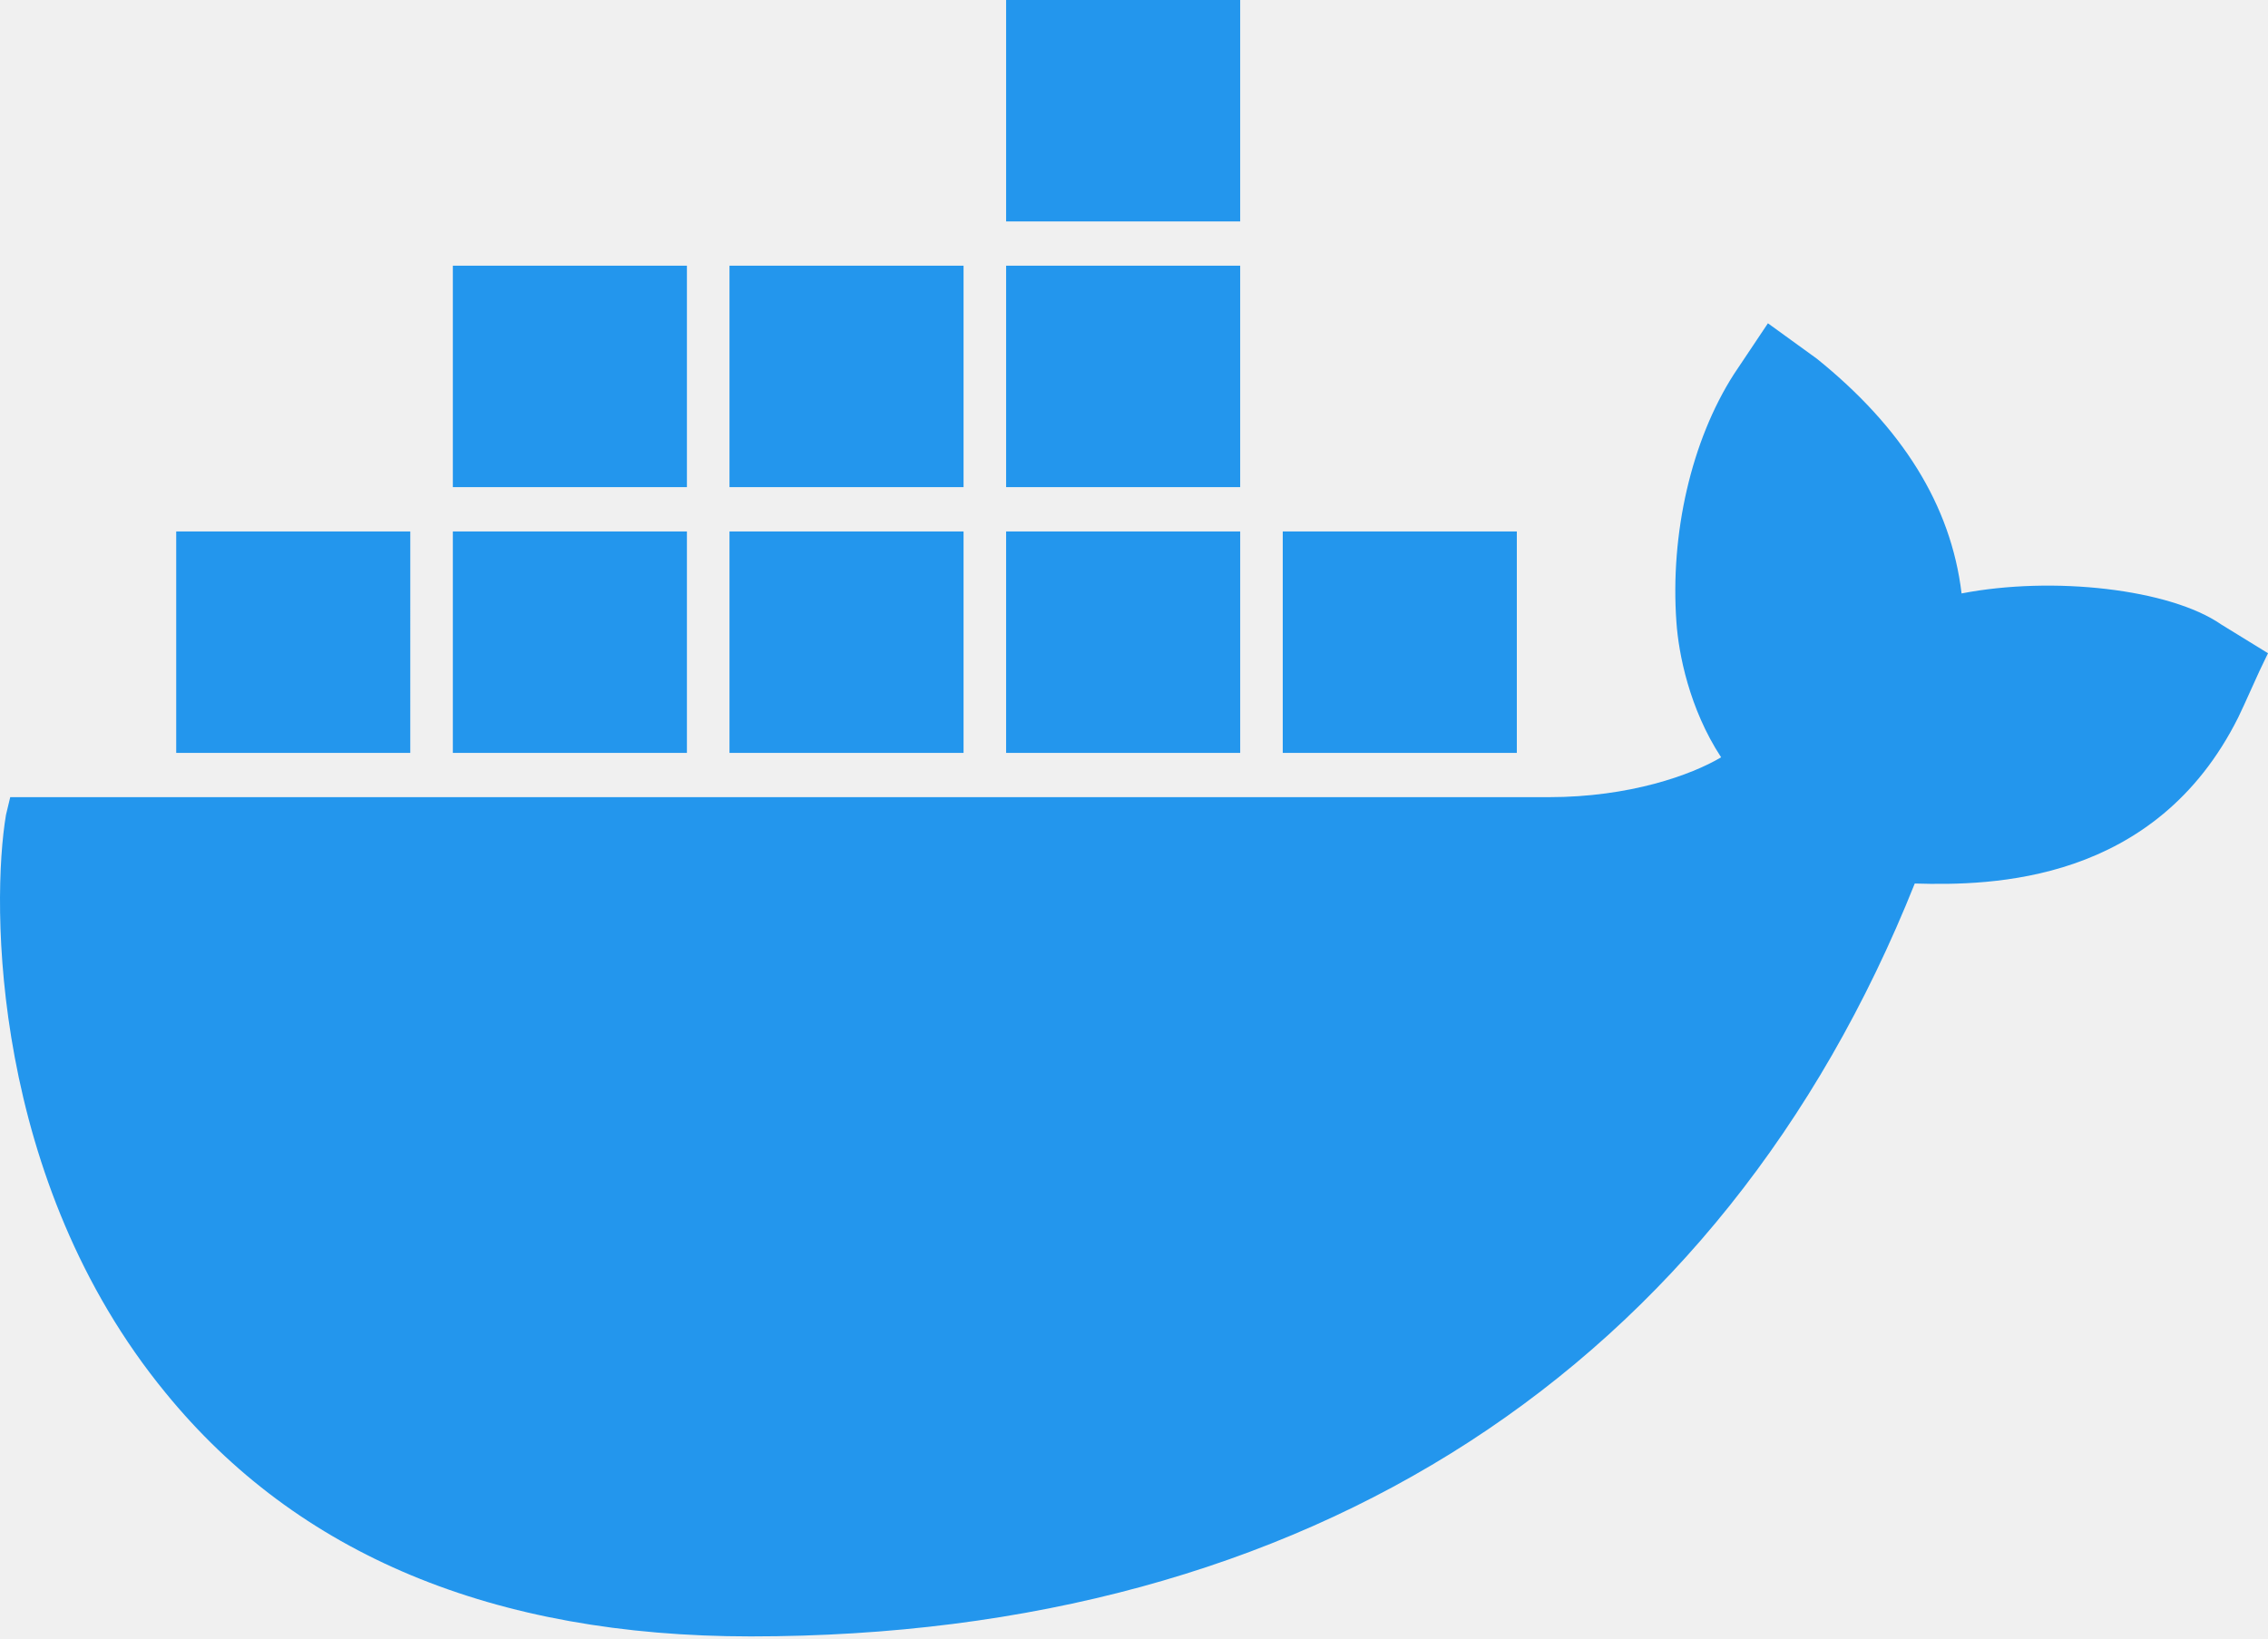
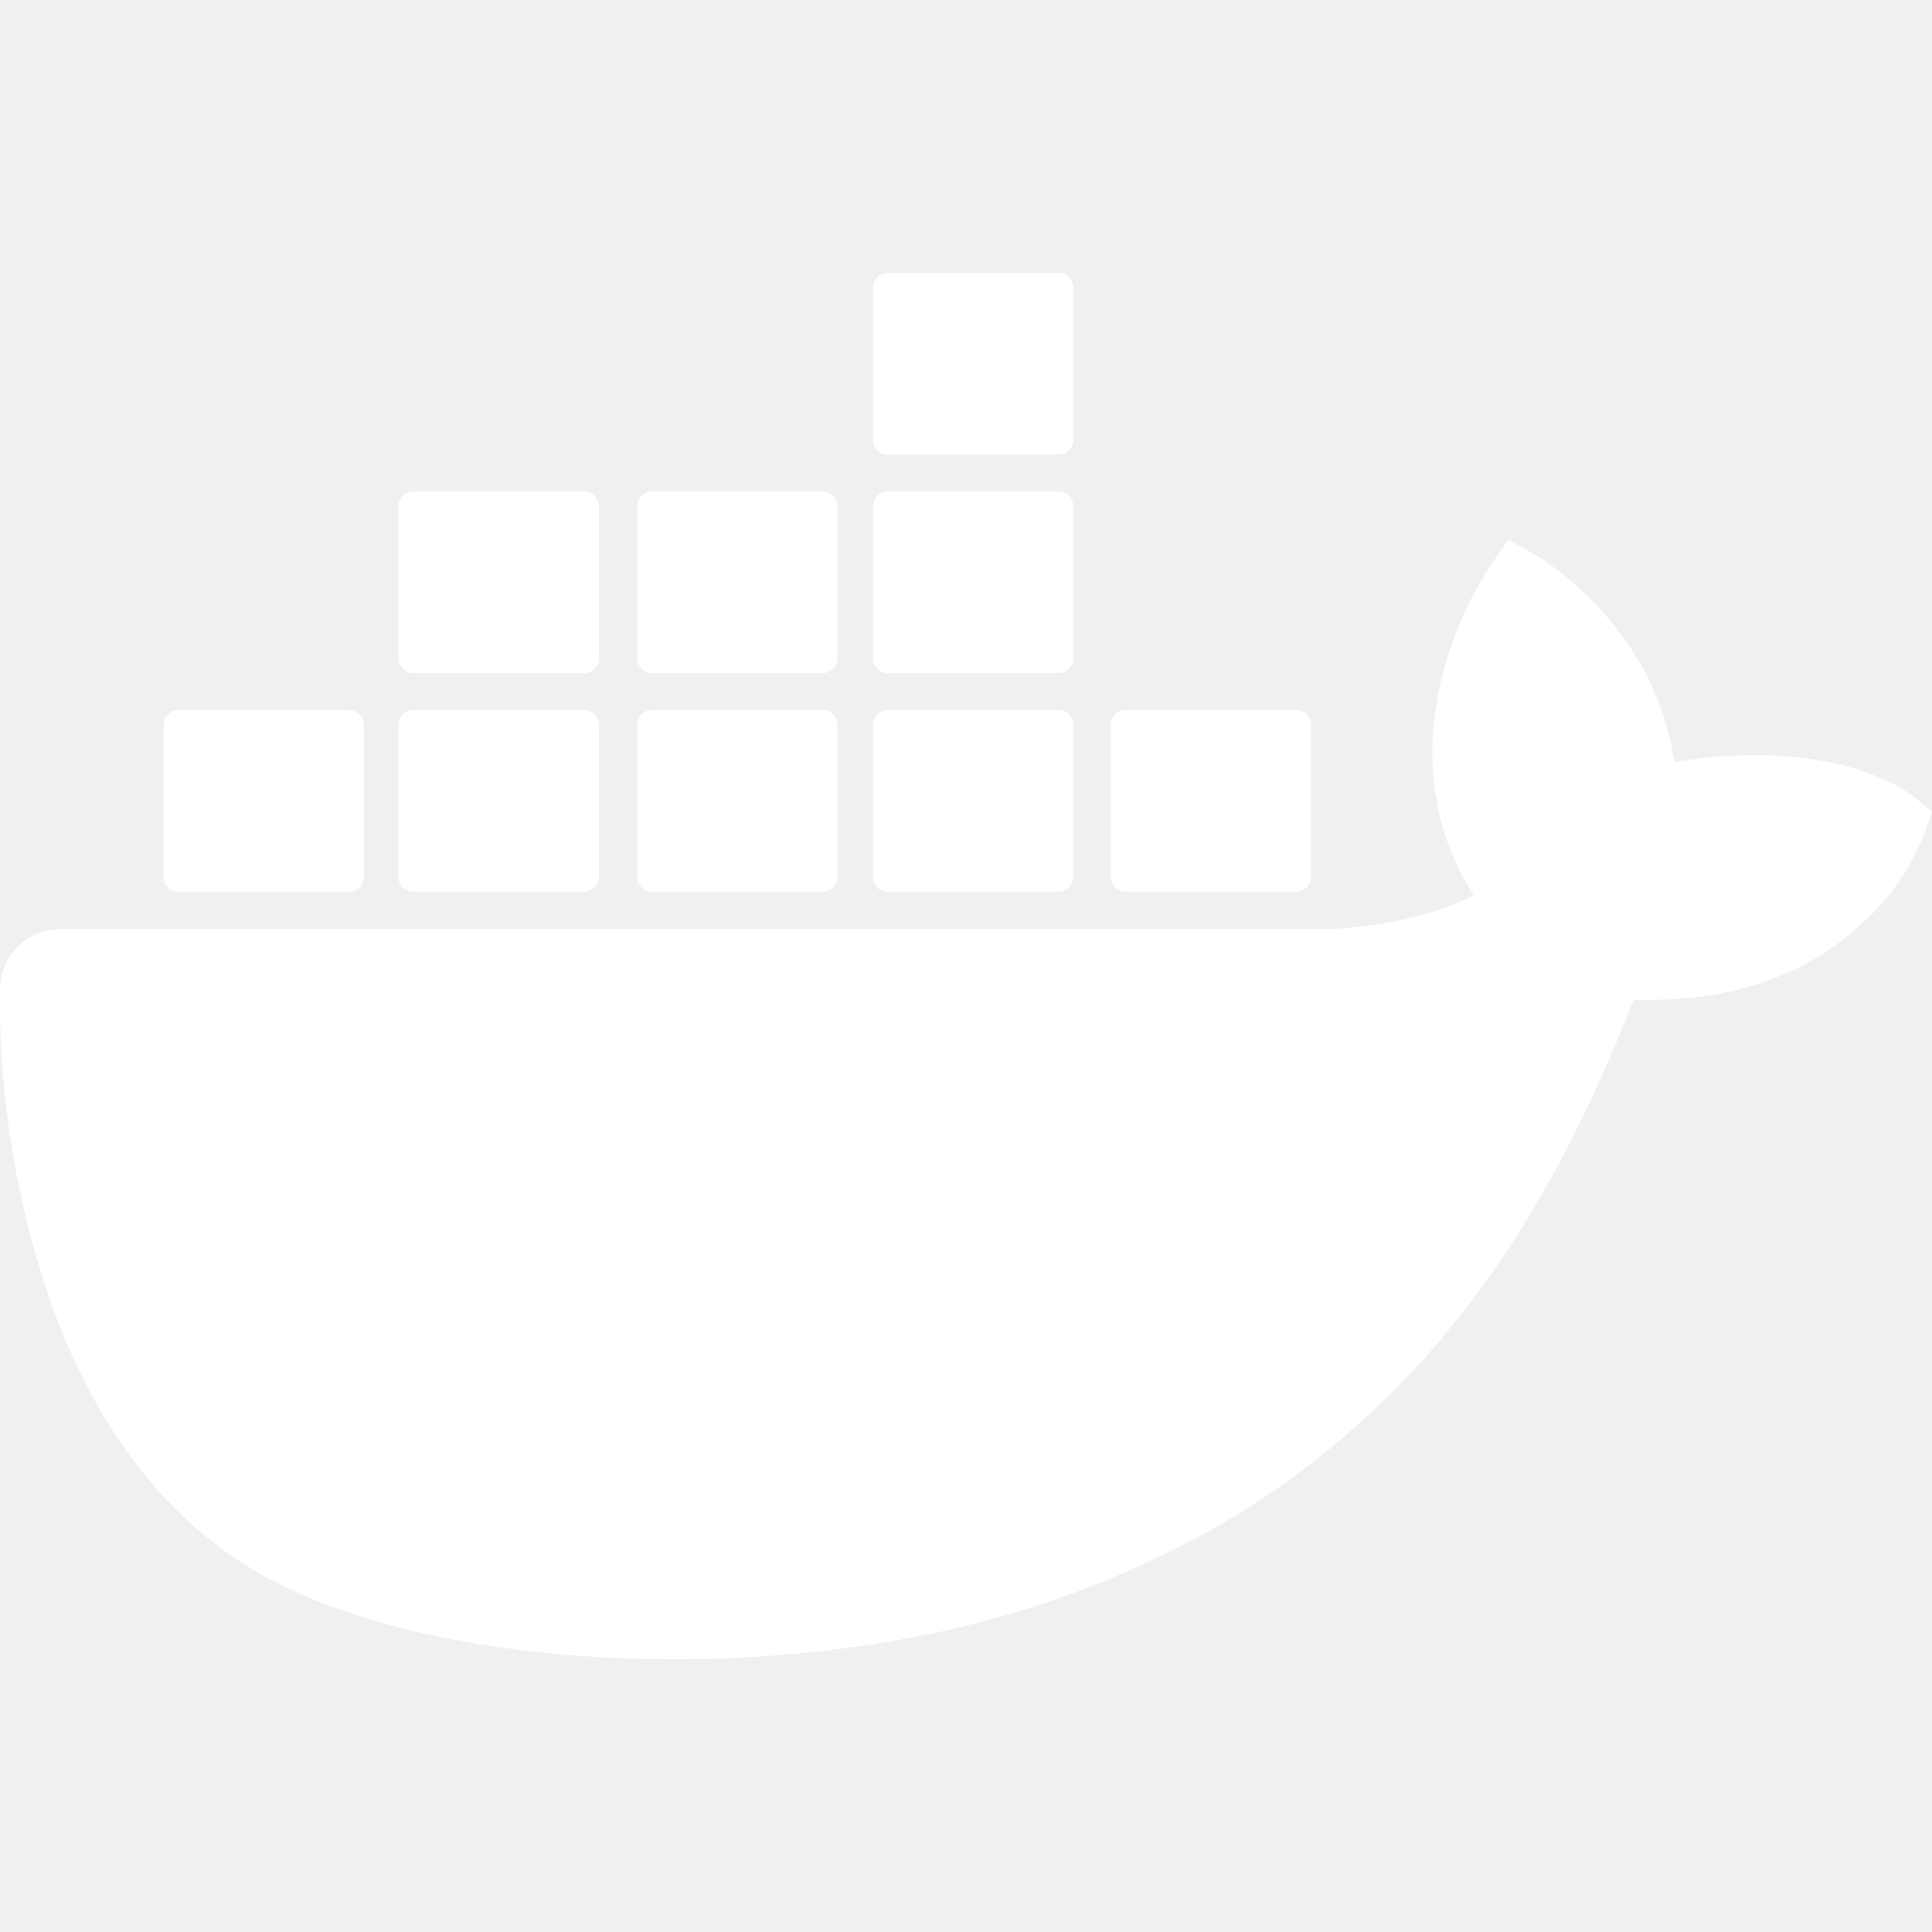
- <svg xmlns="http://www.w3.org/2000/svg" viewBox="0 0 256 185">
-   <path fill="#2396ed" d="M250.716 70.497c-5.765-4-18.976-5.5-29.304-3.5c-1.2-10-6.725-18.749-16.333-26.499l-5.524-4l-3.844 5.75c-4.803 7.5-7.205 18-6.485 28c.24 3.499 1.441 9.749 5.044 15.249c-3.362 2-10.328 4.5-19.455 4.5H1.155l-.48 2c-1.682 9.999-1.682 41.248 18.014 65.247c14.892 18.249 36.99 27.499 66.053 27.499c62.93 0 109.528-30.25 131.386-84.997c8.647.25 27.142 0 36.51-18.75c.24-.5.72-1.5 2.401-5.249l.961-2zM139.986 0h-26.42v24.999h26.42zm0 29.999h-26.42v24.999h26.42zm-31.225 0h-26.42v24.999h26.42zm-31.225 0H51.115v24.999h26.421zM46.311 59.998H19.89v24.999h26.42zm31.225 0H51.115v24.999h26.421zm31.225 0h-26.42v24.999h26.42zm31.226 0h-26.422v24.999h26.422zm31.225 0H144.79v24.999h26.422z" />
+ <svg xmlns="http://www.w3.org/2000/svg" fill="#fff" role="img" viewBox="0 0 24 24">
+   <path d="M13.983 11.078h2.119a.186.186 0 00.186-.185V9.006a.186.186 0 00-.186-.186h-2.119a.185.185 0 00-.185.185v1.888c0 .102.083.185.185.185m-2.954-5.43h2.118a.186.186 0 00.186-.186V3.574a.186.186 0 00-.186-.185h-2.118a.185.185 0 00-.185.185v1.888c0 .102.082.185.185.185m0 2.716h2.118a.187.187 0 00.186-.186V6.29a.186.186 0 00-.186-.185h-2.118a.185.185 0 00-.185.185v1.887c0 .102.082.185.185.186m-2.93 0h2.12a.186.186 0 00.184-.186V6.29a.185.185 0 00-.185-.185H8.1a.185.185 0 00-.185.185v1.887c0 .102.083.185.185.186m-2.964 0h2.119a.186.186 0 00.185-.186V6.29a.185.185 0 00-.185-.185H5.136a.186.186 0 00-.186.185v1.887c0 .102.084.185.186.186m5.893 2.715h2.118a.186.186 0 00.186-.185V9.006a.186.186 0 00-.186-.186h-2.118a.185.185 0 00-.185.185v1.888c0 .102.082.185.185.185m-2.93 0h2.12a.185.185 0 00.184-.185V9.006a.185.185 0 00-.184-.186h-2.12a.185.185 0 00-.184.185v1.888c0 .102.083.185.185.185m-2.964 0h2.119a.185.185 0 00.185-.185V9.006a.185.185 0 00-.184-.186h-2.12a.186.186 0 00-.186.186v1.887c0 .102.084.185.186.185m-2.92 0h2.12a.185.185 0 00.184-.185V9.006a.185.185 0 00-.184-.186h-2.12a.185.185 0 00-.184.185v1.888c0 .102.082.185.185.185M23.763 9.89c-.065-.051-.672-.51-1.954-.51-.338.001-.676.03-1.01.087-.248-1.7-1.653-2.53-1.716-2.566l-.344-.199-.226.327c-.284.438-.49.922-.612 1.43-.23.97-.09 1.882.403 2.661-.595.332-1.55.413-1.744.42H.751a.751.751 0 00-.75.748 11.376 11.376 0 00.692 4.062c.545 1.428 1.355 2.48 2.41 3.124 1.18.723 3.1 1.137 5.275 1.137.983.003 1.963-.086 2.93-.266a12.248 12.248 0 003.823-1.389c.98-.567 1.86-1.288 2.61-2.136 1.252-1.418 1.998-2.997 2.553-4.4h.221c1.372 0 2.215-.549 2.68-1.009.309-.293.55-.65.707-1.046l.098-.288Z" />
</svg>
